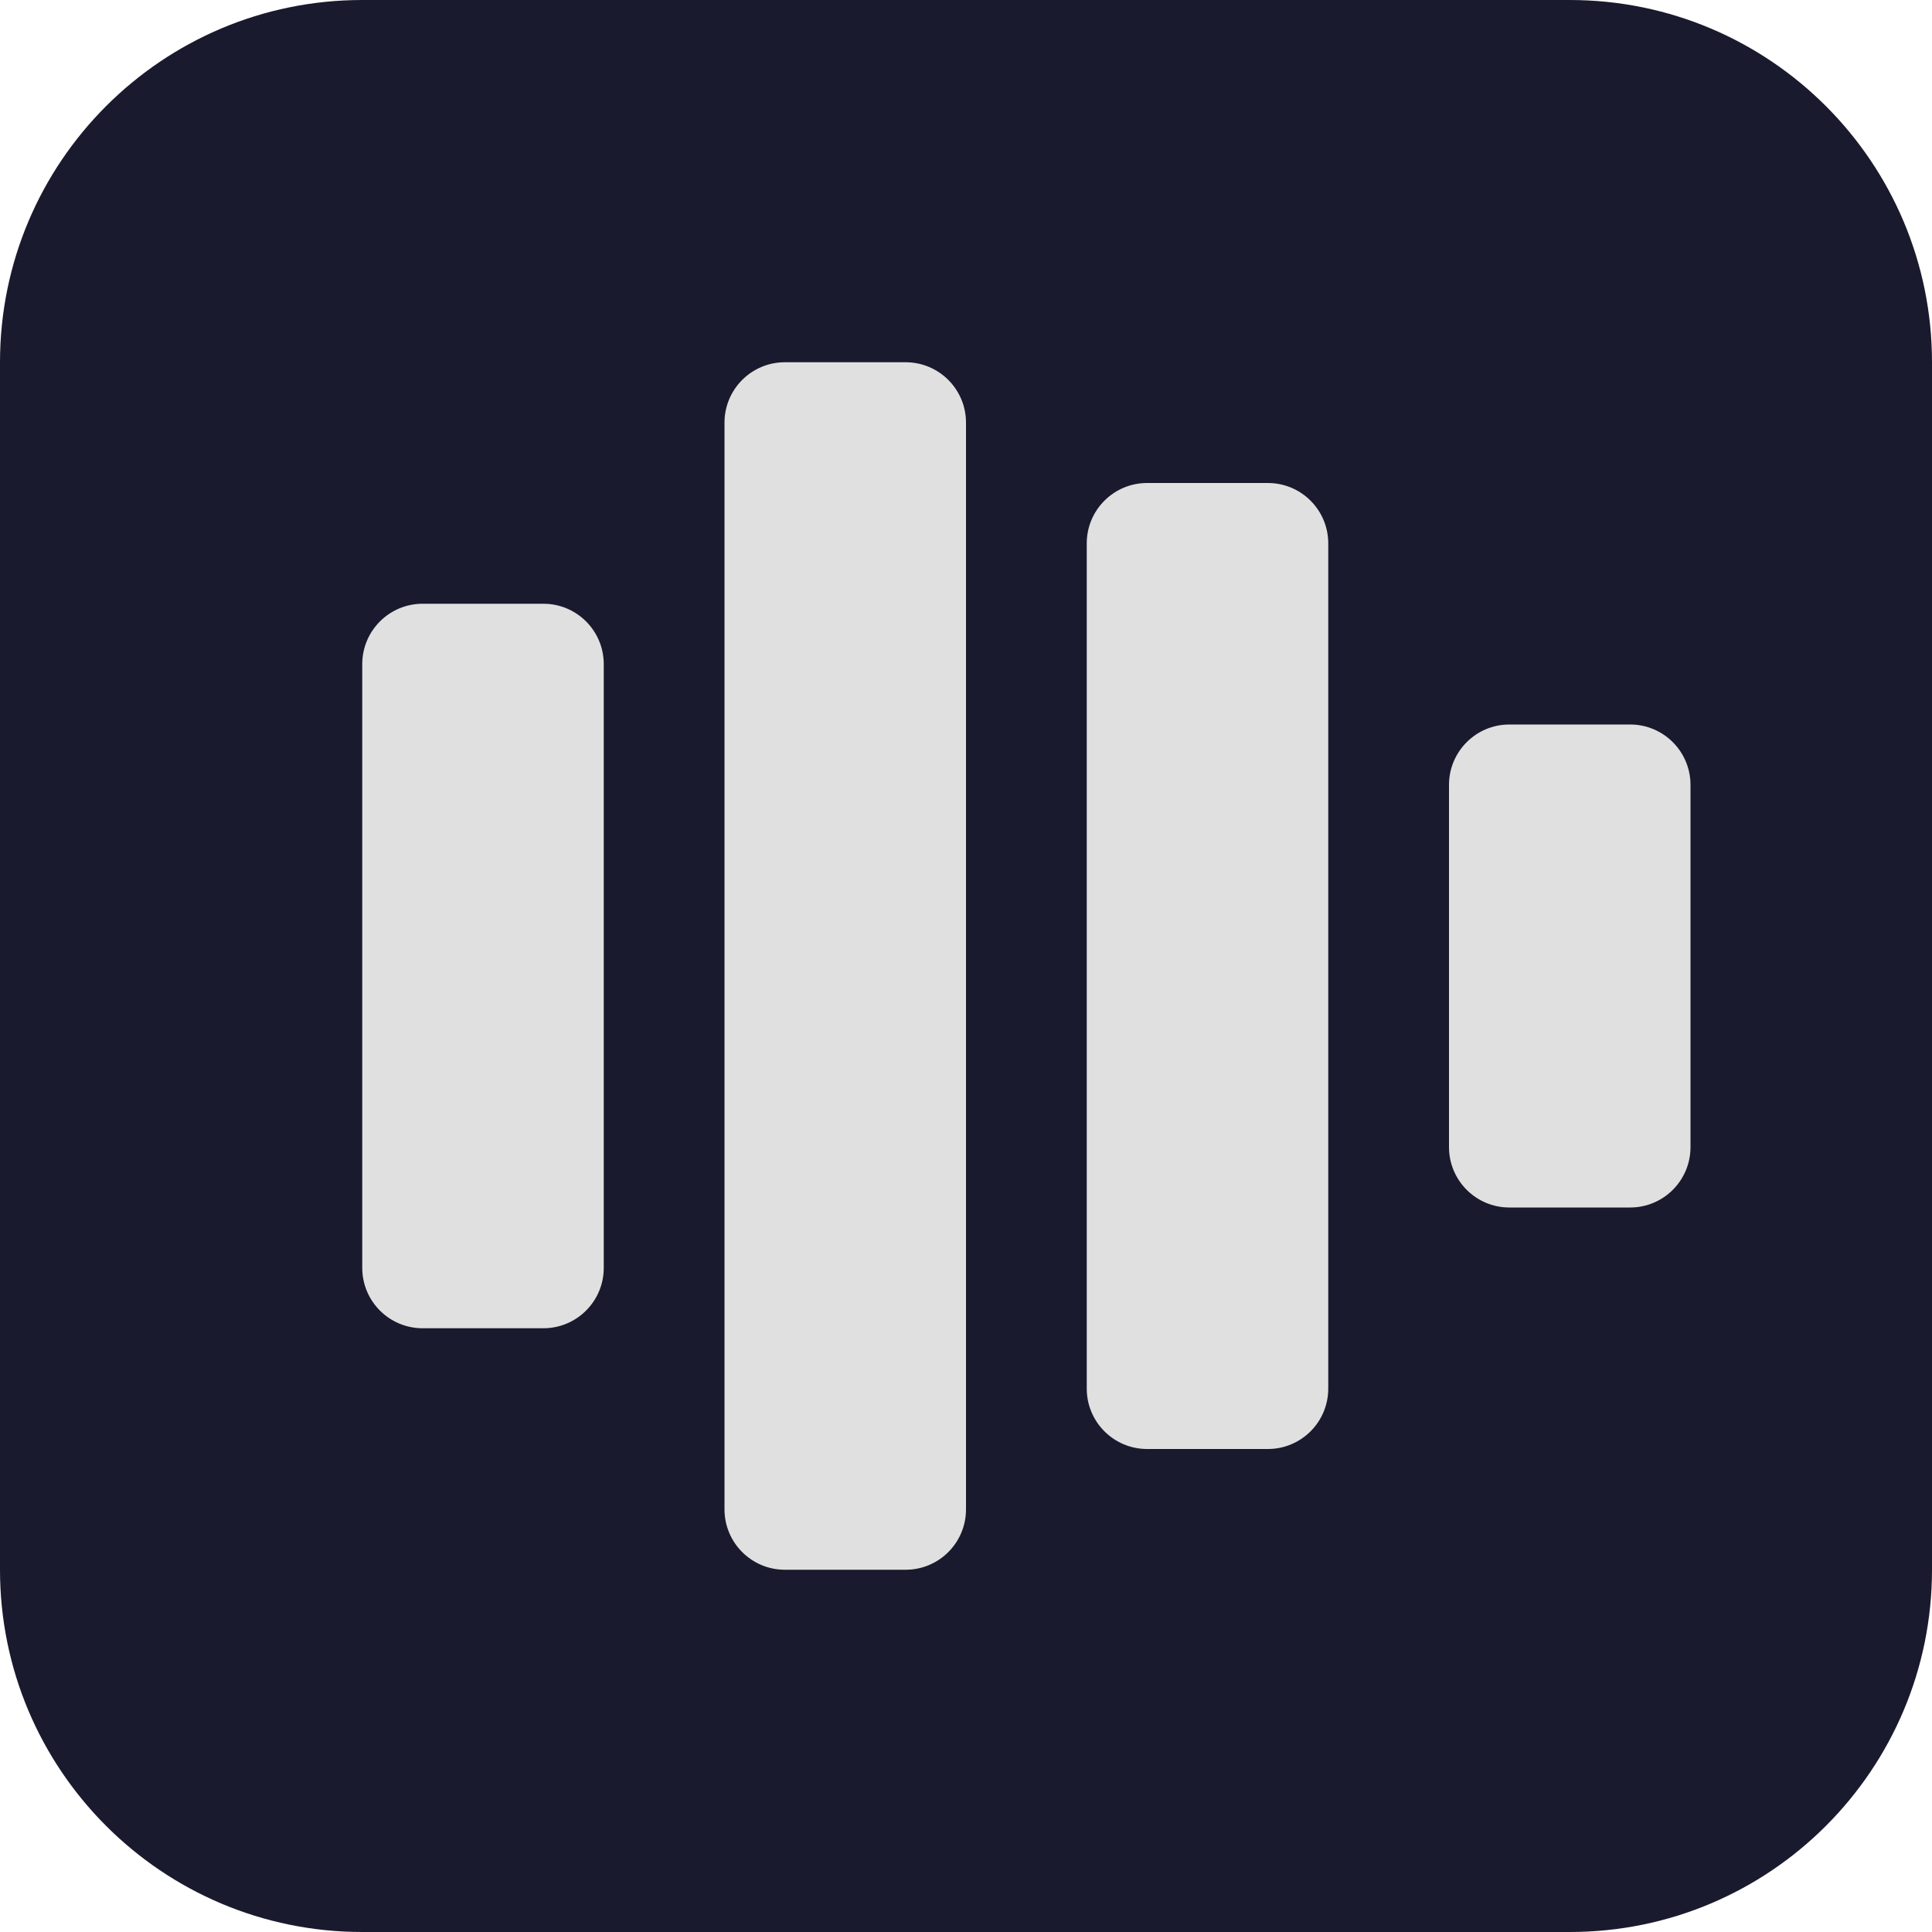
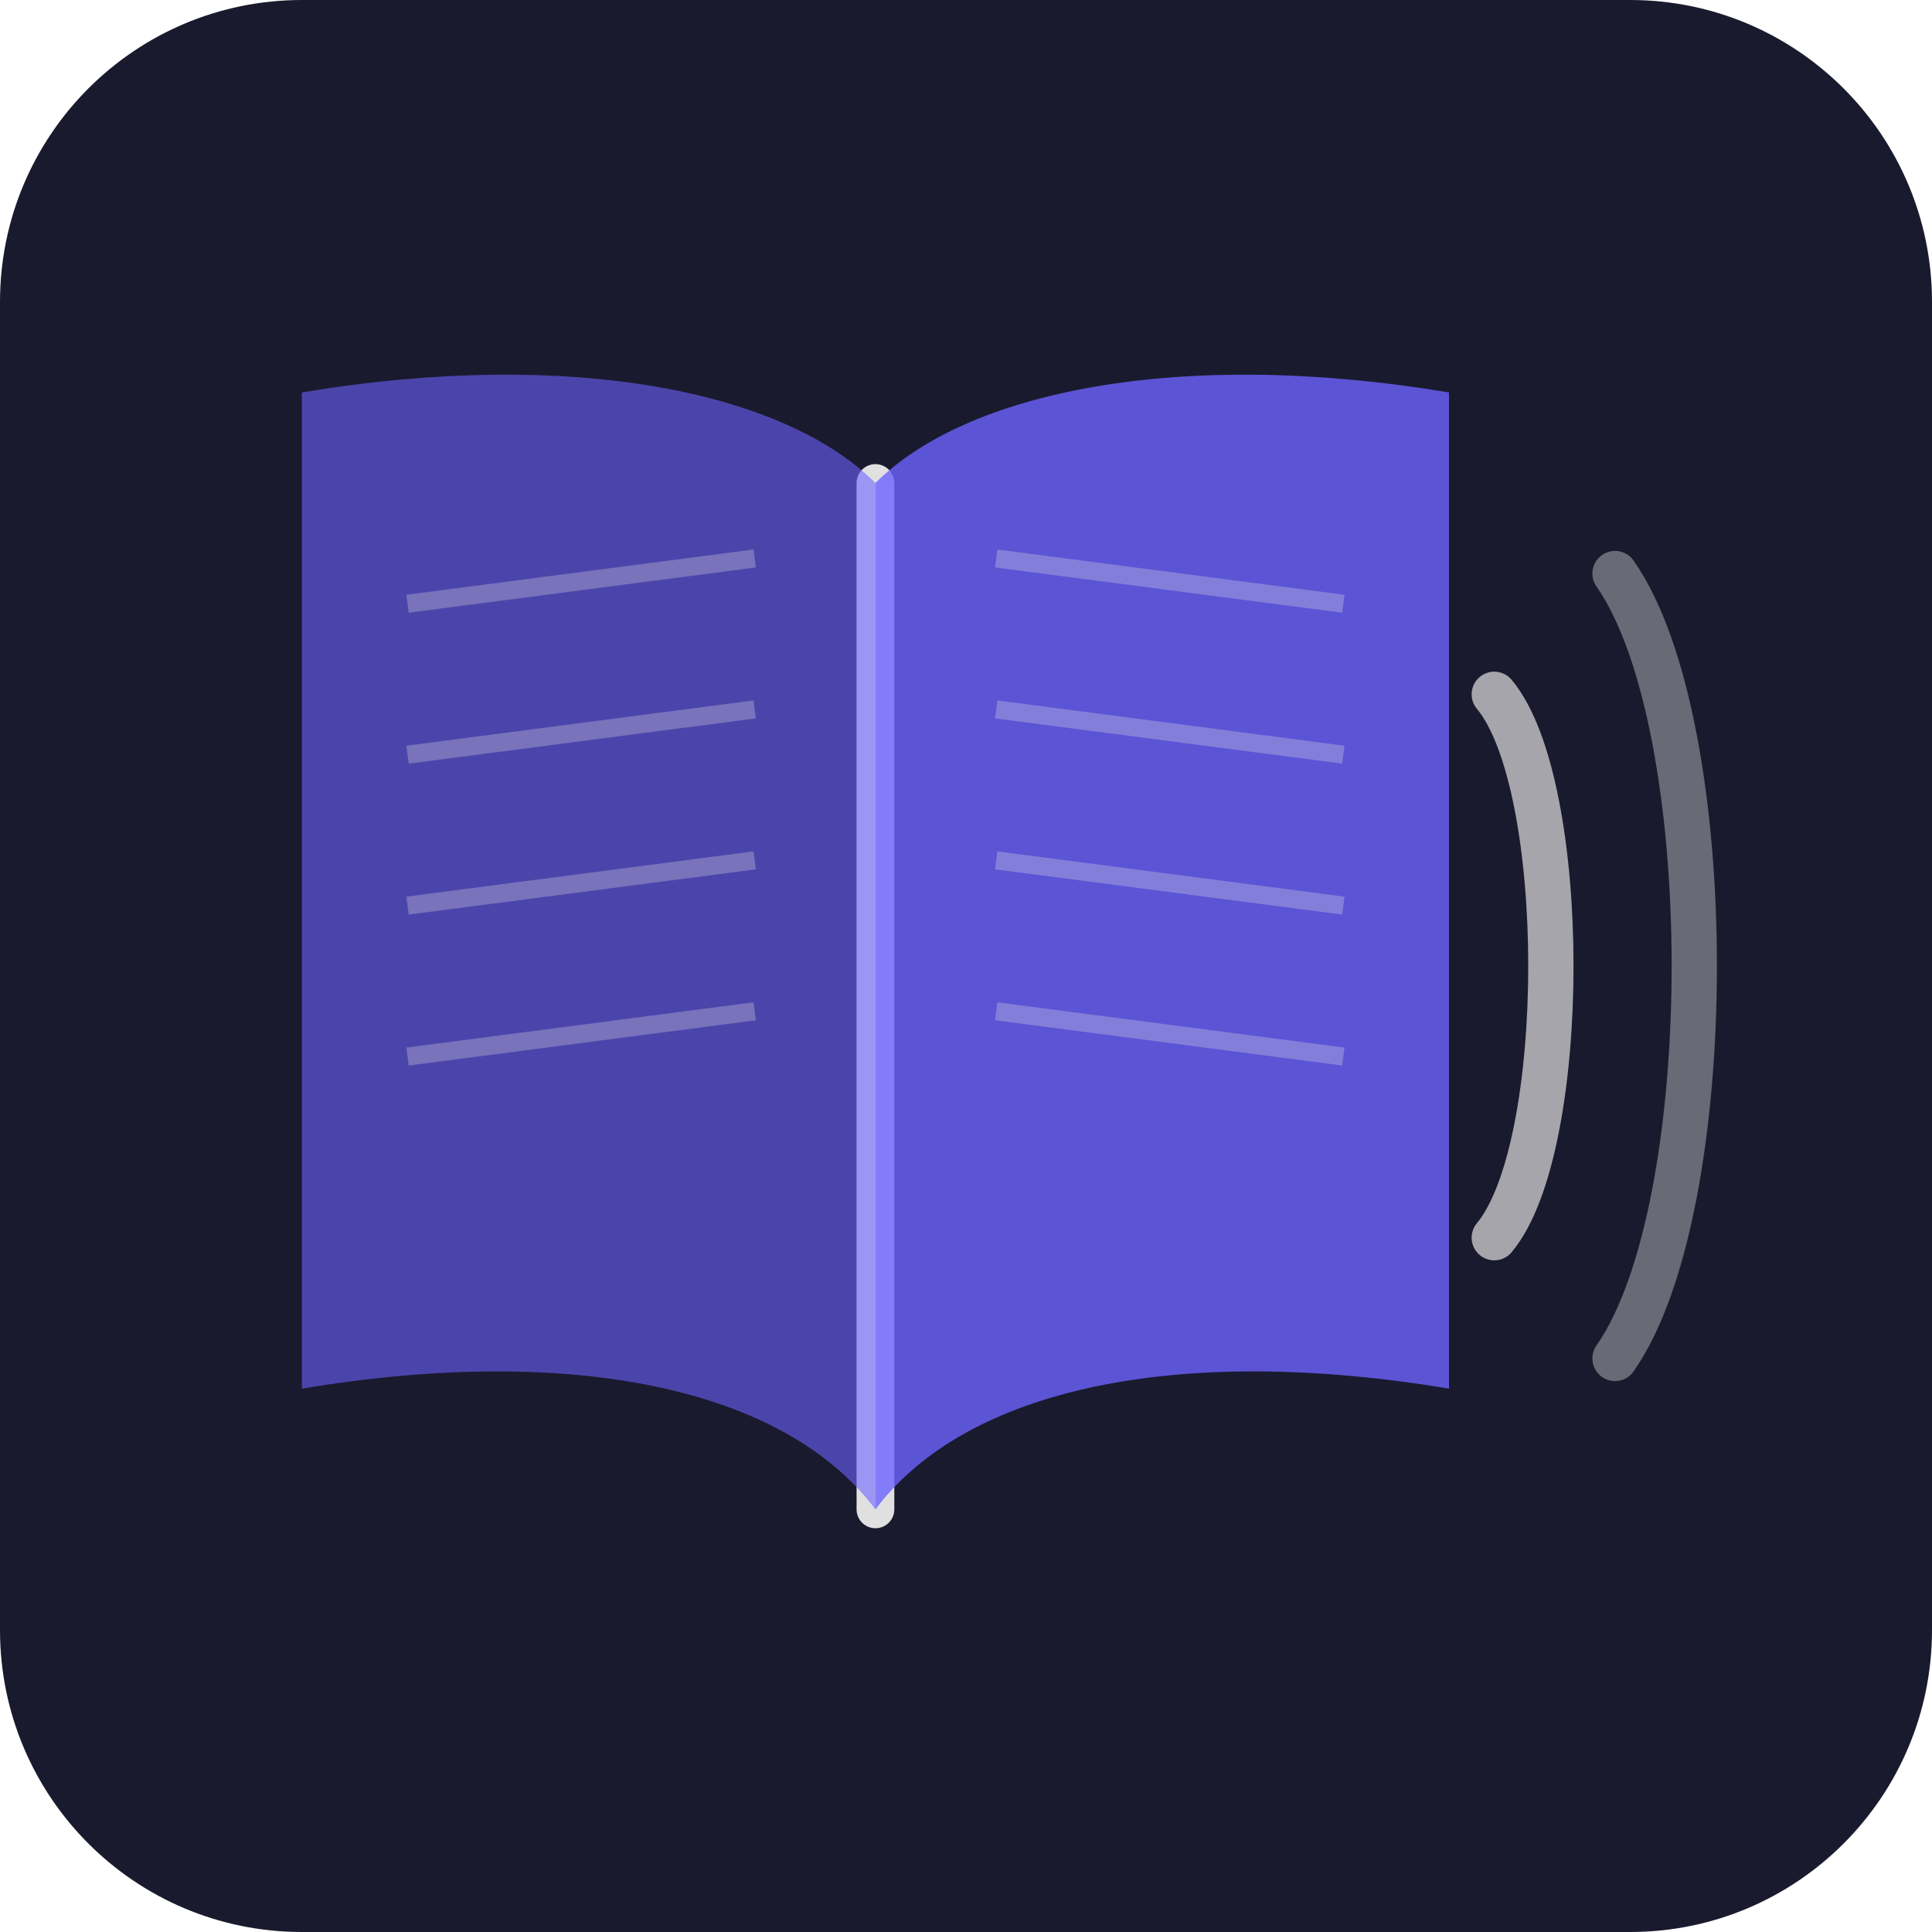
- <svg xmlns="http://www.w3.org/2000/svg" viewBox="0 0 16 16" width="16" height="16">
-   <rect width="16" height="16" rx="3" fill="#1a1a2e" />
-   <g fill="#e0e0e0">
-     <rect x="3" y="5" width="2" height="6" rx="0.5" />
-     <rect x="6" y="3" width="2" height="10" rx="0.5" />
-     <rect x="9" y="4" width="2" height="8" rx="0.5" />
-     <rect x="12" y="6" width="2" height="4" rx="0.5" />
-   </g>
+ <svg xmlns="http://www.w3.org/2000/svg" viewBox="0 0 128 128" width="128" height="128">
+   <rect width="128" height="128" rx="20" fill="#1a1a2e" />
+   <path d="M58 32V100" stroke="#e0e0e0" stroke-width="2.5" stroke-linecap="round" />
+   <path d="M58 32C52 26 38 23 20 26V92C38 89 52 92 58 100" fill="#6c63ff" opacity="0.6" />
+   <path d="M58 32C64 26 78 23 96 26V92C78 89 64 92 58 100" fill="#6c63ff" opacity="0.8" />
+   <line x1="27" y1="40" x2="50" y2="37" stroke="#e0e0e0" stroke-width="1.2" opacity="0.3" />
+   <line x1="27" y1="50" x2="50" y2="47" stroke="#e0e0e0" stroke-width="1.2" opacity="0.3" />
+   <line x1="27" y1="60" x2="50" y2="57" stroke="#e0e0e0" stroke-width="1.2" opacity="0.3" />
+   <line x1="27" y1="70" x2="50" y2="67" stroke="#e0e0e0" stroke-width="1.2" opacity="0.3" />
+   <line x1="66" y1="37" x2="89" y2="40" stroke="#e0e0e0" stroke-width="1.2" opacity="0.3" />
+   <line x1="66" y1="47" x2="89" y2="50" stroke="#e0e0e0" stroke-width="1.2" opacity="0.3" />
+   <line x1="66" y1="57" x2="89" y2="60" stroke="#e0e0e0" stroke-width="1.2" opacity="0.3" />
+   <line x1="66" y1="67" x2="89" y2="70" stroke="#e0e0e0" stroke-width="1.2" opacity="0.3" />
+   <path d="M99 46C104 52 104 76 99 82" stroke="#e0e0e0" stroke-width="3" stroke-linecap="round" fill="none" opacity="0.7" />
+   <path d="M107 38C114 48 114 80 107 90" stroke="#e0e0e0" stroke-width="3" stroke-linecap="round" fill="none" opacity="0.4" />
</svg>
